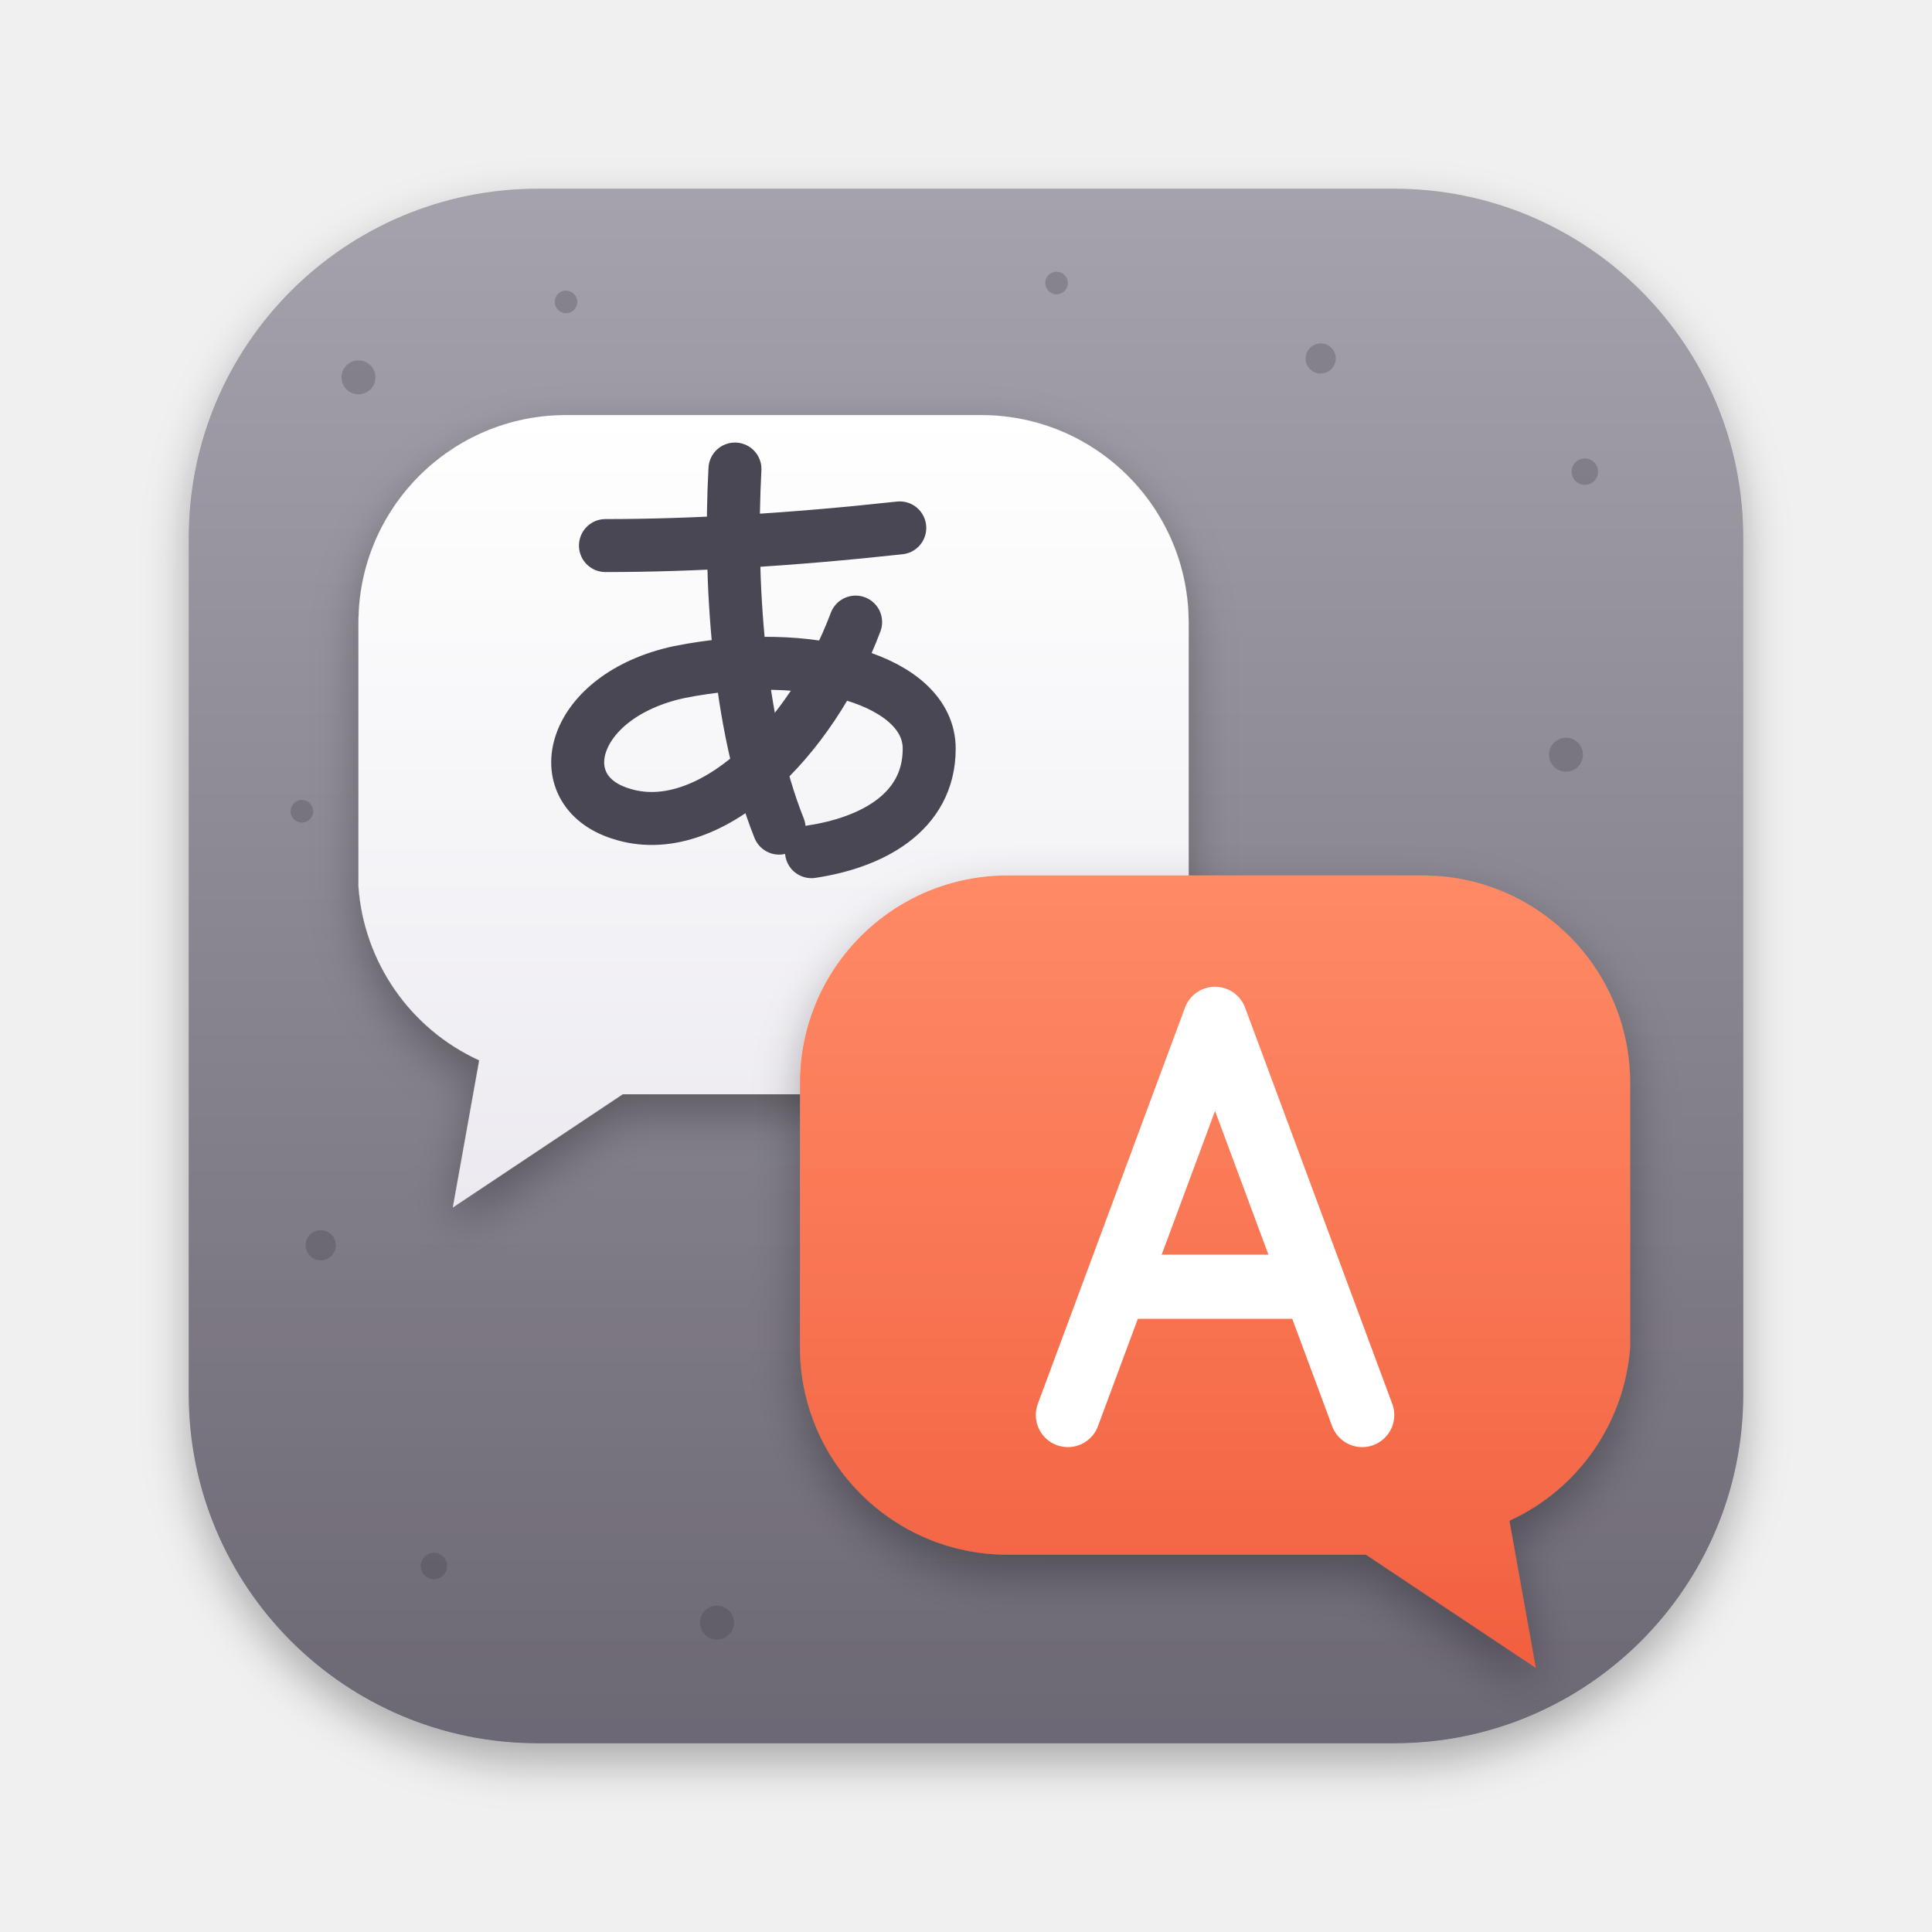
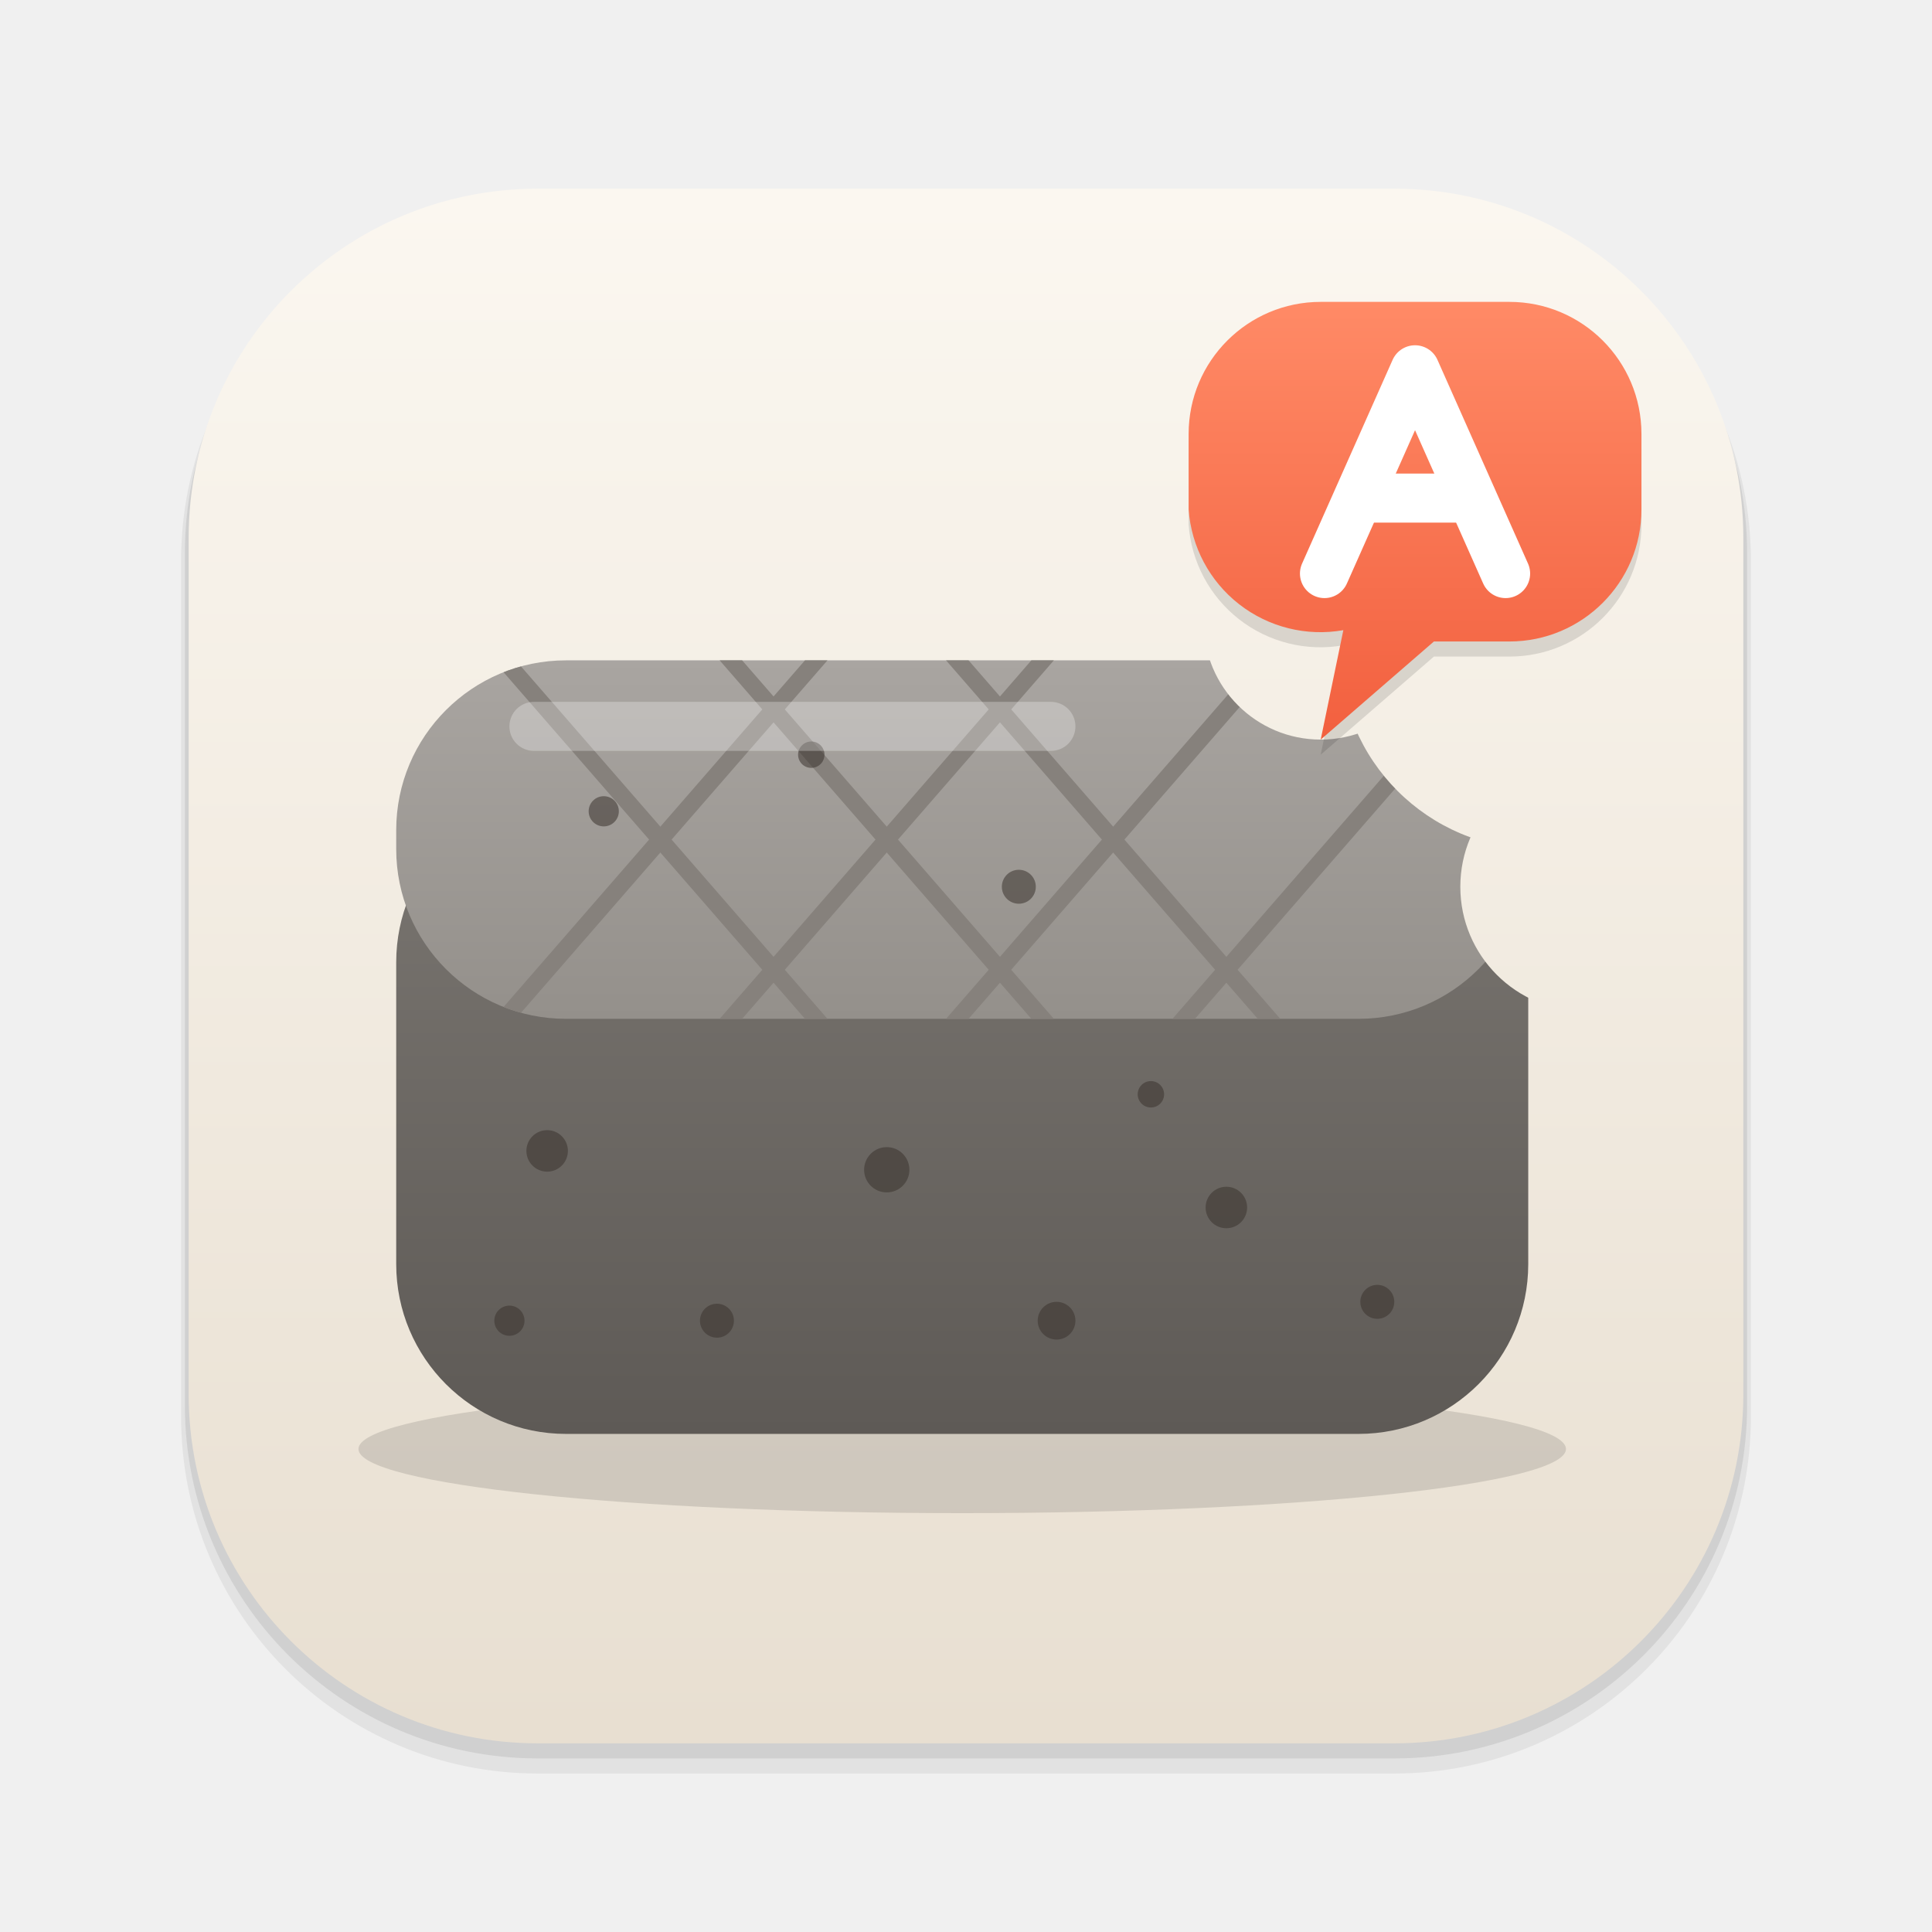
<svg xmlns="http://www.w3.org/2000/svg" viewBox="0 0 1024 1024" width="1024" height="1024">
  <defs>
-     <linearGradient id="block" x1="0" y1="0" x2="0" y2="1">
-       <stop offset="0" stop-color="#A6A2AC" />
-       <stop offset="1" stop-color="#6C6874" />
+     <linearGradient id="tile" x1="0" y1="0" x2="0" y2="1">
+       <stop offset="0" stop-color="#FBF7F0" />
+       <stop offset="1" stop-color="#E8DFD1" />
    </linearGradient>
-     <linearGradient id="bubble-ja" x1="0" y1="0" x2="0" y2="1">
-       <stop offset="0" stop-color="#FFFFFF" />
-       <stop offset="1" stop-color="#ECEAF0" />
+     <linearGradient id="slab-top" x1="0" y1="0" x2="0" y2="1">
+       <stop offset="0" stop-color="#A9A5A1" />
+       <stop offset="1" stop-color="#94908B" />
    </linearGradient>
-     <linearGradient id="bubble-en" x1="0" y1="0" x2="0" y2="1">
+     <linearGradient id="slab-front" x1="0" y1="0" x2="0" y2="1">
+       <stop offset="0" stop-color="#7A7671" />
+       <stop offset="1" stop-color="#5E5A56" />
+     </linearGradient>
+     <linearGradient id="bubble" x1="0" y1="0" x2="0" y2="1">
      <stop offset="0" stop-color="#FF8A66" />
      <stop offset="1" stop-color="#F2603F" />
    </linearGradient>
-     <filter id="drop-shadow" x="-10%" y="-10%" width="120%" height="125%">
-       <feDropShadow dx="0" dy="10" stdDeviation="12" flood-color="#000000" flood-opacity="0.3" />
-     </filter>
+     <clipPath id="top-face">
+       <rect x="210" y="350" width="600" height="190" rx="90" />
+     </clipPath>
+     <mask id="bite">
+       <rect width="1024" height="1024" fill="#FFFFFF" />
+       <g fill="#000000">
+         <circle cx="815" cy="345" r="105" />
+         <circle cx="700" cy="330" r="62" />
+         <circle cx="840" cy="470" r="66" />
+       </g>
+     </mask>
  </defs>
-   <rect x="100" y="100" width="824" height="824" rx="185" fill="url(#block)" filter="url(#drop-shadow)" />
-   <g fill="#3E3A44" opacity="0.28">
-     <circle cx="190" cy="200" r="9" />
-     <circle cx="300" cy="160" r="6" />
-     <circle cx="700" cy="190" r="8" />
-     <circle cx="840" cy="250" r="7" />
-     <circle cx="830" cy="400" r="9" />
-     <circle cx="170" cy="660" r="8" />
-     <circle cx="230" cy="830" r="7" />
-     <circle cx="380" cy="860" r="9" />
-     <circle cx="160" cy="430" r="6" />
-     <circle cx="560" cy="150" r="6" />
+   <g fill="#000000">
+     <rect x="96" y="108" width="832" height="832" rx="189" opacity="0.06" />
+     <rect x="98" y="106" width="828" height="826" rx="187" opacity="0.08" />
  </g>
-   <g filter="url(#drop-shadow)">
-     <path fill="url(#bubble-ja)" d="M 300 220 H 520 A 110 110 0 0 1 630 330 V 470 A 110 110 0 0 1 520 580 H 330 L 240 640 L 254 562 A 110 110 0 0 1 190 470 V 330 A 110 110 0 0 1 300 220 Z" />
-     <g fill="none" stroke="#4A4652" stroke-width="36" stroke-linecap="round" stroke-linejoin="round" transform="translate(395 350) scale(0.78) translate(-395 -396)">
-       <path d="M 300 318 Q 390 318 500 306" />
-       <path d="M 388 266 C 384 340 390 440 418 510" />
-       <path d="M 470 370 C 440 450 370 520 310 500 C 260 484 276 420 350 404 C 440 386 520 410 520 456 C 520 500 480 520 440 526" />
+   <rect x="100" y="100" width="824" height="824" rx="185" fill="url(#tile)" />
+   <ellipse cx="510" cy="768" rx="320" ry="34" fill="#000000" opacity="0.12" />
+   <g mask="url(#bite)">
+     <rect x="210" y="420" width="600" height="340" rx="90" fill="url(#slab-front)" />
+     <rect x="210" y="350" width="600" height="190" rx="90" fill="url(#slab-top)" />
+     <g clip-path="url(#top-face)" stroke="#86817C" stroke-width="9" stroke-linecap="round">
+       <path d="M 250 560 L 450 330" />
+       <path d="M 370 560 L 570 330" />
+       <path d="M 490 560 L 690 330" />
+       <path d="M 610 560 L 810 330" />
+       <path d="M 250 330 L 450 560" />
+       <path d="M 370 330 L 570 560" />
+       <path d="M 490 330 L 690 560" />
    </g>
+     <g fill="#3A332E" opacity="0.55">
+       <circle cx="290" cy="610" r="11" />
+       <circle cx="380" cy="700" r="9" />
+       <circle cx="470" cy="620" r="12" />
+       <circle cx="560" cy="700" r="10" />
+       <circle cx="650" cy="640" r="11" />
+       <circle cx="730" cy="690" r="9" />
+       <circle cx="270" cy="700" r="8" />
+       <circle cx="610" cy="580" r="7" />
+       <circle cx="320" cy="430" r="8" />
+       <circle cx="540" cy="470" r="9" />
+       <circle cx="430" cy="400" r="7" />
+     </g>
+     <rect x="270" y="372" width="300" height="26" rx="13" fill="#FFFFFF" opacity="0.28" />
  </g>
-   <g filter="url(#drop-shadow)" transform="translate(30 20)">
-     <path fill="url(#bubble-en)" d="M 504 444 H 724 A 110 110 0 0 1 834 554 V 694 A 110 110 0 0 1 770 786 L 784 864 L 694 804 H 504 A 110 110 0 0 1 394 694 V 554 A 110 110 0 0 1 504 444 Z" />
-     <g fill="none" stroke="#FFFFFF" stroke-width="34" stroke-linecap="round" stroke-linejoin="round">
-       <path d="M 536 730 L 614 520 L 692 730" />
-       <path d="M 566 662 H 662" />
+   <g>
+     <path fill="#000000" opacity="0.12" transform="translate(0 8)" d="M 700 160 H 800 A 70 70 0 0 1 870 230 V 270 A 70 70 0 0 1 800 340 H 760 L 700 392 L 712 334 A 70 70 0 0 1 630 270 V 230 A 70 70 0 0 1 700 160 Z" />
+     <path fill="url(#bubble)" d="M 700 160 H 800 A 70 70 0 0 1 870 230 V 270 A 70 70 0 0 1 800 340 H 760 L 700 392 L 712 334 A 70 70 0 0 1 630 270 V 230 A 70 70 0 0 1 700 160 Z" />
+     <g fill="none" stroke="#FFFFFF" stroke-width="26" stroke-linecap="round" stroke-linejoin="round">
+       <path d="M 702 304 L 750 196 L 798 304" />
+       <path d="M 720 264 H 780" />
    </g>
  </g>
</svg>
